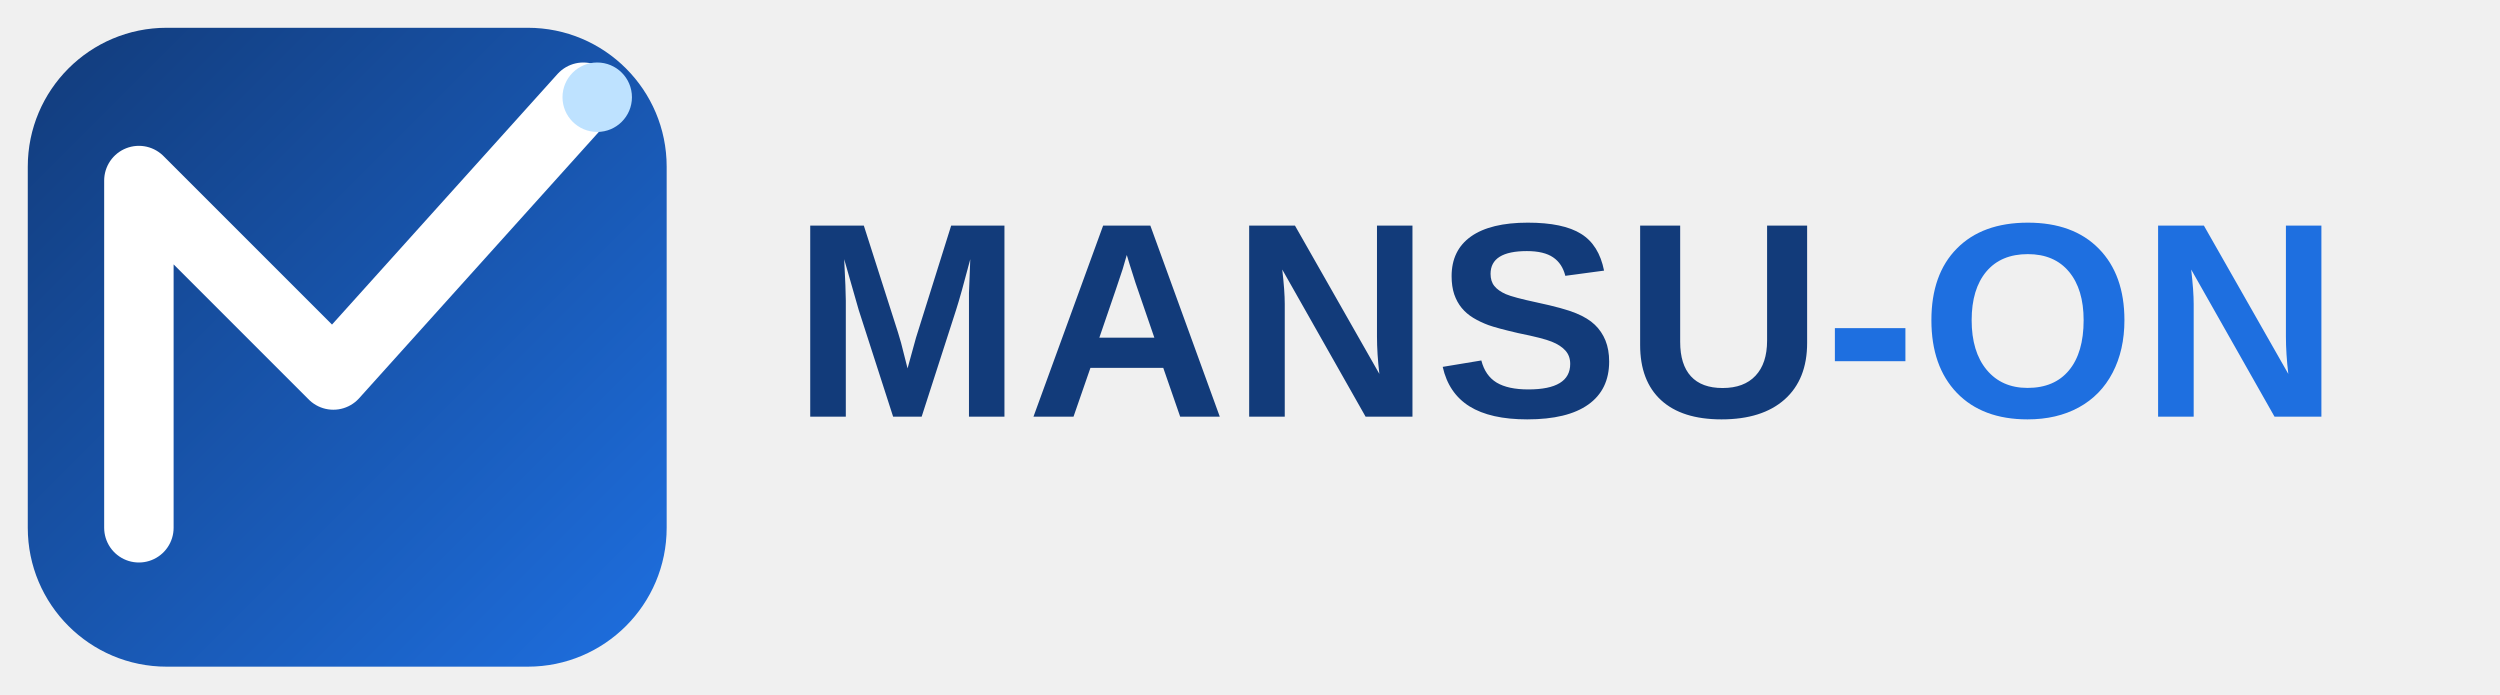
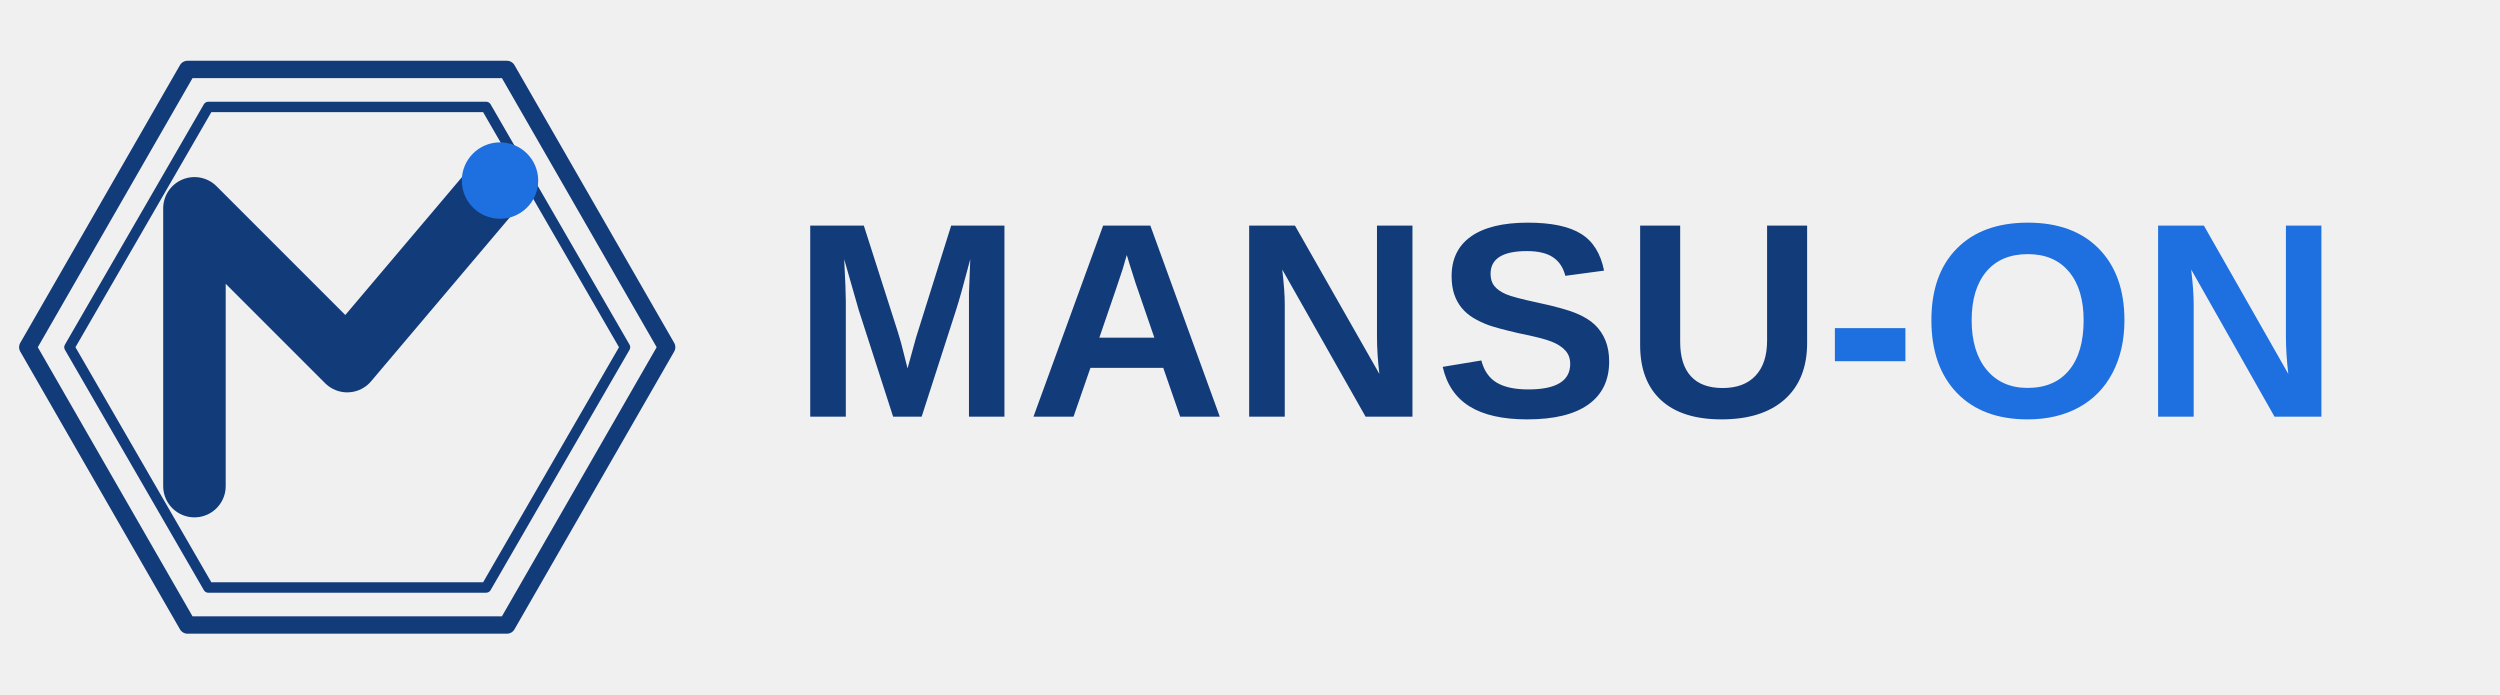
<svg xmlns="http://www.w3.org/2000/svg" viewBox="0 0 360 100" width="360" height="100" role="img" aria-label="MANSU-ON logo">
-   <defs>
-     <linearGradient id="mansuon-bg-lockup" x1="0%" y1="0%" x2="100%" y2="100%">
-       <stop offset="0%" stop-color="#123B7A" />
-       <stop offset="100%" stop-color="#1E6FE0" />
-     </linearGradient>
-   </defs>
-   <rect x="4" y="4" width="92" height="92" rx="20" fill="url(#mansuon-bg-lockup)" />
-   <path d="M20,76 L20,26 L48,54 L84,14" fill="none" stroke="#FFFFFF" stroke-width="10" stroke-linecap="round" stroke-linejoin="round" />
-   <circle cx="86" cy="14" r="5" fill="#BEE2FF" />
+   <polygon points="96,50 73,10 27,10 4,50 27,90 73,90" fill="none" stroke="#123B7A" stroke-width="2.5" stroke-linejoin="round" />
+   <polygon points="90,50 70,15.4 30,15.4 10,50 30,84.6 70,84.6" fill="none" stroke="#123B7A" stroke-width="1.5" stroke-linejoin="round" />
+   <path d="M28,70 L28,30 L50,52 L72,26" fill="none" stroke="#123B7A" stroke-width="9" stroke-linecap="round" stroke-linejoin="round" />
+   <circle cx="72" cy="26" r="5.5" fill="#1E6FE0" />
  <text x="114" y="60" font-family="'Pretendard','Segoe UI',Arial,sans-serif" font-weight="700" font-size="40" letter-spacing="0.5" fill="#123B7A">MANSU<tspan fill="#1E6FE0">-ON</tspan>
  </text>
</svg>
